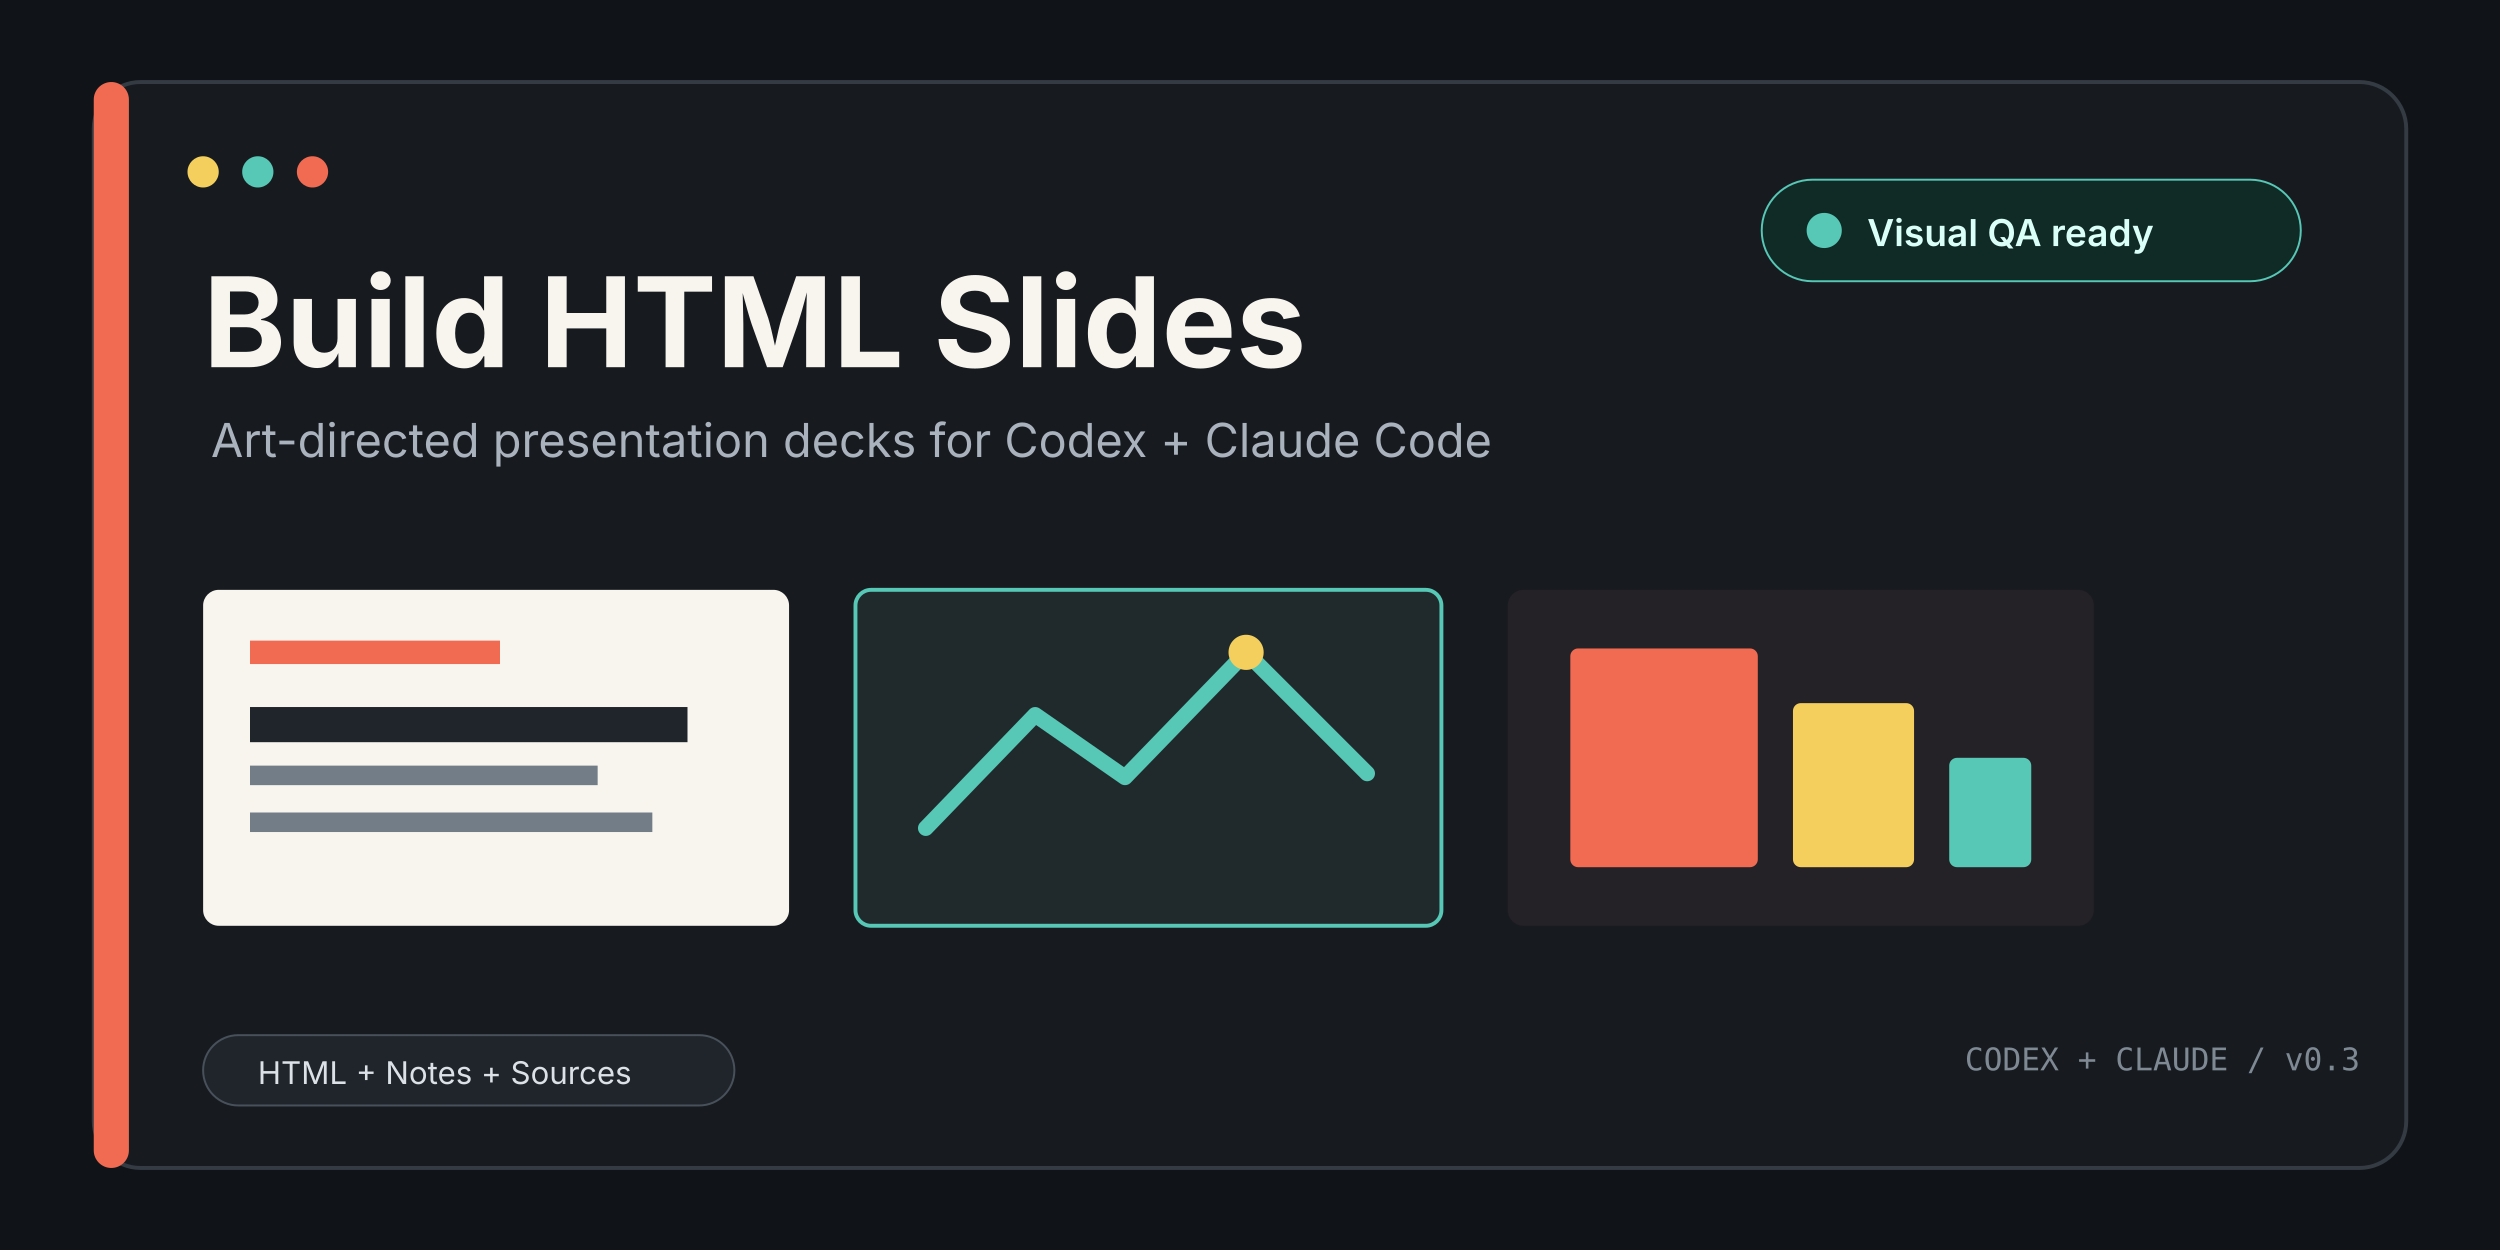
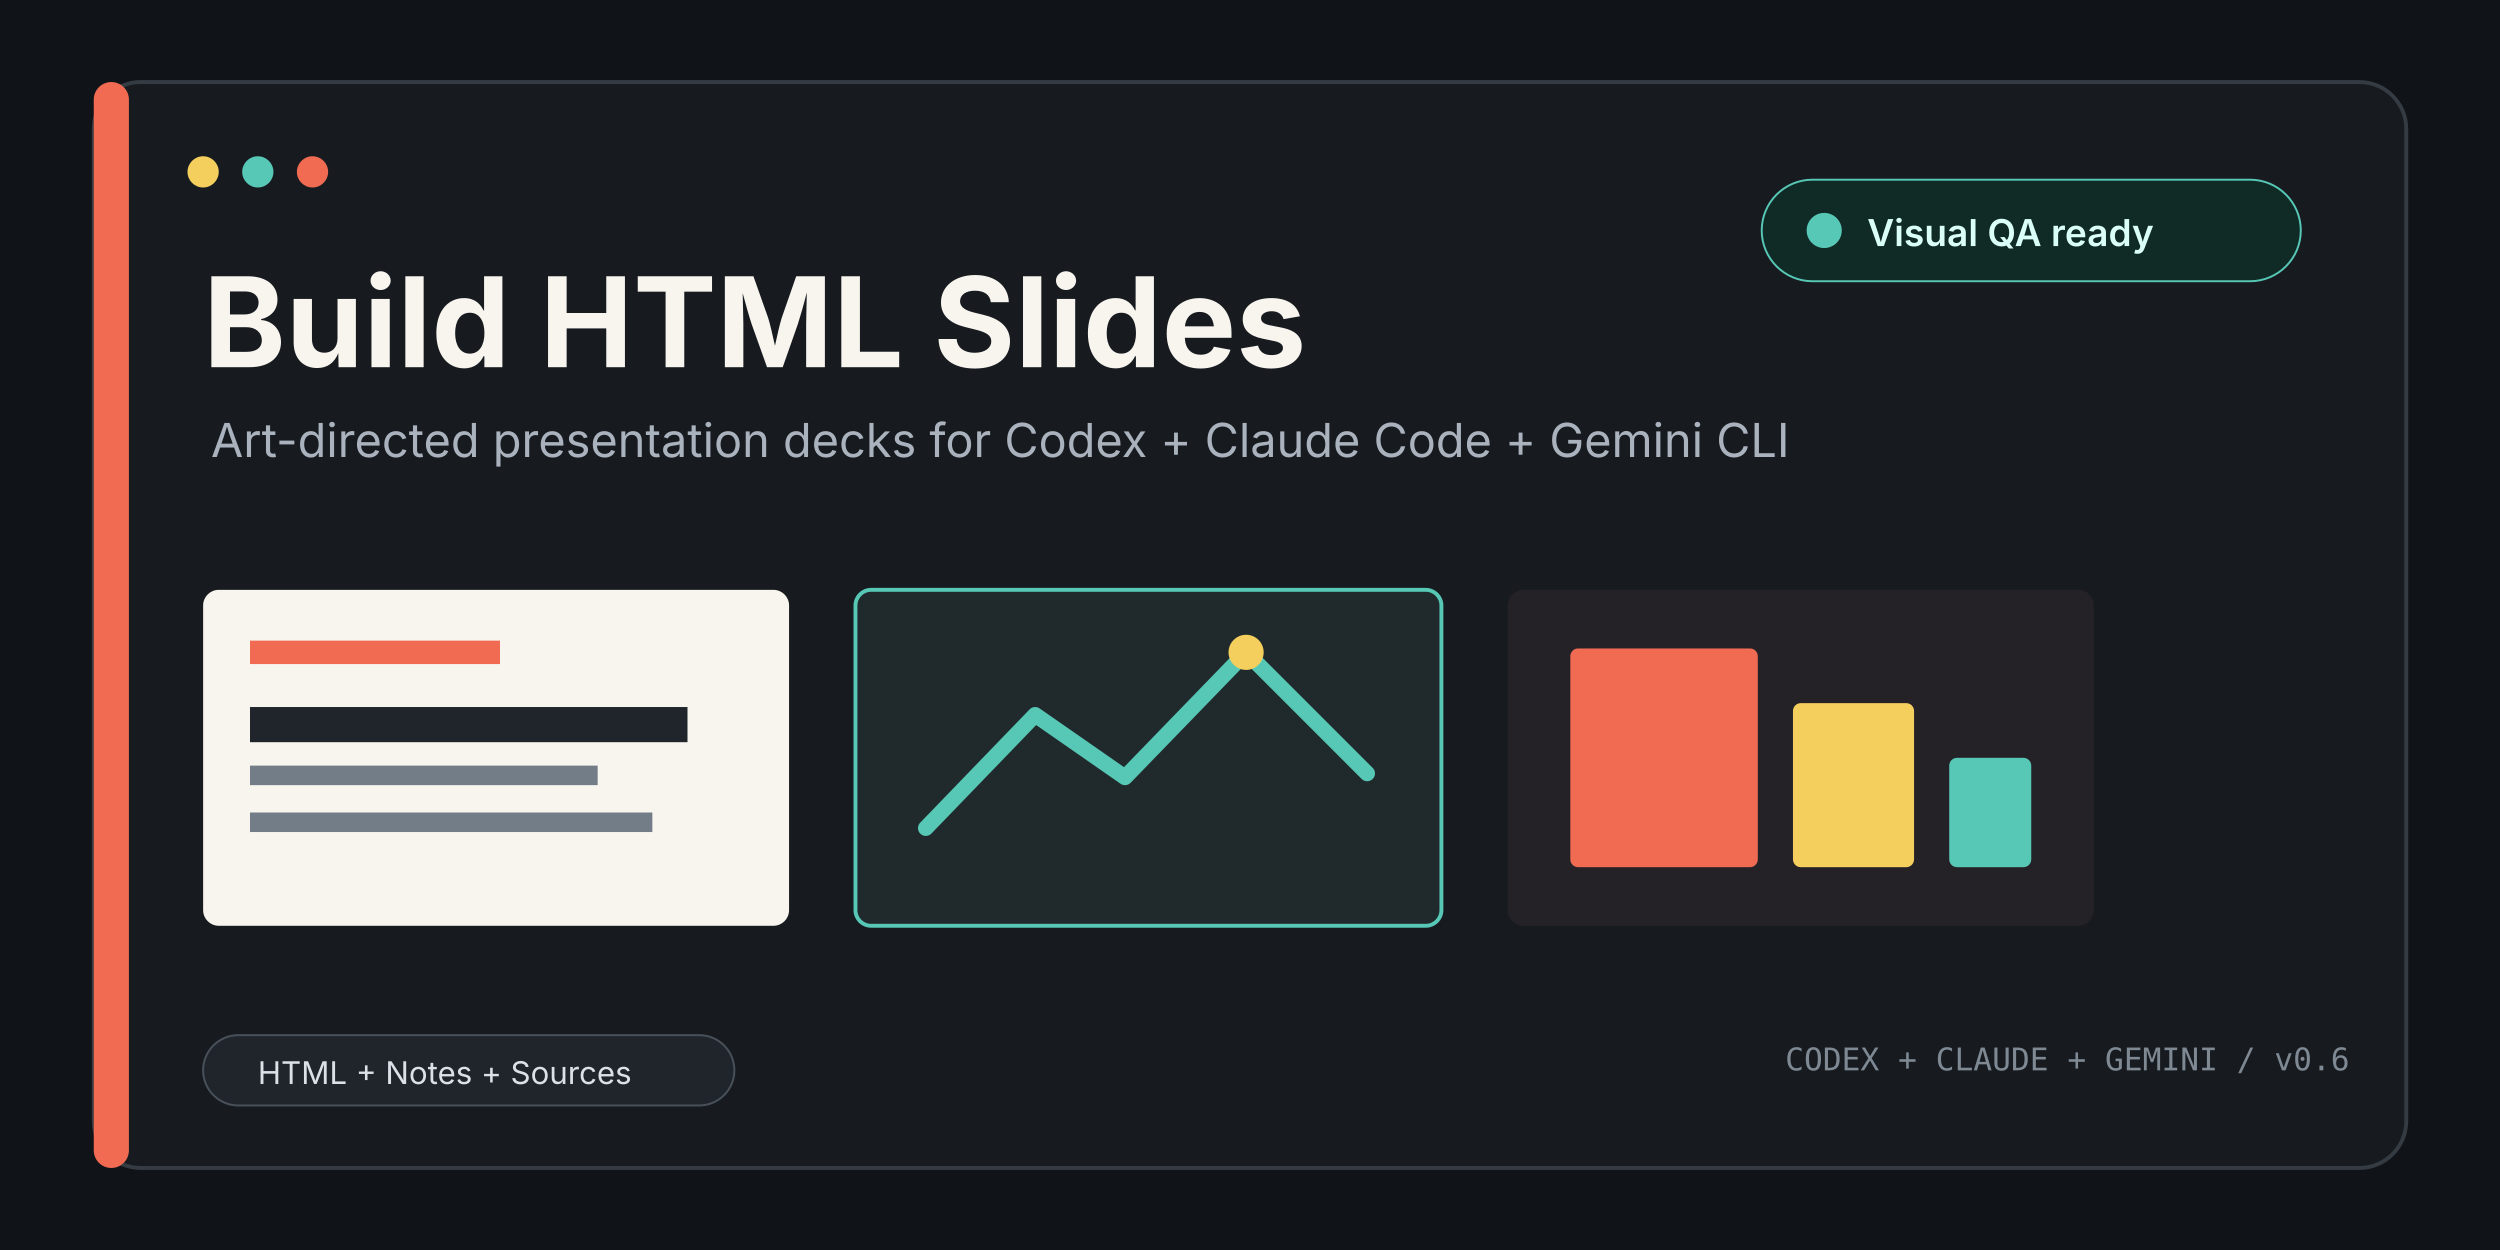
<svg xmlns="http://www.w3.org/2000/svg" width="1280" height="640" viewBox="0 0 1280 640" role="img" aria-labelledby="title desc">
  <rect width="1280" height="640" fill="#101317" />
  <rect x="48" y="42" width="1184" height="556" rx="24" fill="#171b20" stroke="#343b43" stroke-width="2" />
  <rect x="48" y="42" width="18" height="556" rx="9" fill="#f06b52" />
  <circle cx="104" cy="88" r="8" fill="#f4cf5d" />
  <circle cx="132" cy="88" r="8" fill="#57c7b6" />
  <circle cx="160" cy="88" r="8" fill="#f06b52" />
  <text x="104" y="188" fill="#f8f5ef" font-family="Inter, Arial, sans-serif" font-size="64" font-weight="700">Build HTML Slides</text>
-   <text x="108" y="234" fill="#aab3bd" font-family="Inter, Arial, sans-serif" font-size="24">Art-directed presentation decks for Codex + Claude Code</text>
+   <text x="108" y="234" fill="#aab3bd" font-family="Inter, Arial, sans-serif" font-size="24">Art-directed presentation decks for Codex + Claude Code + Gemini CLI</text>
  <rect x="104" y="302" width="300" height="172" rx="8" fill="#f8f5ef" />
  <rect x="128" y="328" width="128" height="12" fill="#f06b52" />
  <rect x="128" y="362" width="224" height="18" fill="#20252b" />
  <rect x="128" y="392" width="178" height="10" fill="#737d87" />
  <rect x="128" y="416" width="206" height="10" fill="#737d87" />
  <rect x="438" y="302" width="300" height="172" rx="8" fill="#202a2c" stroke="#57c7b6" stroke-width="2" />
  <path d="M474 424 L530 366 L576 398 L638 334 L700 396" fill="none" stroke="#57c7b6" stroke-width="8" stroke-linecap="round" stroke-linejoin="round" />
  <circle cx="638" cy="334" r="9" fill="#f4cf5d" />
  <rect x="772" y="302" width="300" height="172" rx="8" fill="#242127" />
  <rect x="804" y="332" width="96" height="112" rx="4" fill="#f06b52" />
  <rect x="918" y="360" width="62" height="84" rx="4" fill="#f4cf5d" />
  <rect x="998" y="388" width="42" height="56" rx="4" fill="#57c7b6" />
  <rect x="104" y="530" width="272" height="36" rx="18" fill="#20252b" stroke="#48515a" />
  <text x="132" y="555" fill="#dbe1e7" font-family="Inter, Arial, sans-serif" font-size="16">HTML + Notes + Sources</text>
  <rect x="902" y="92" width="276" height="52" rx="26" fill="#102a26" stroke="#57c7b6" />
  <circle cx="934" cy="118" r="9" fill="#57c7b6" />
  <text x="956" y="126" fill="#d9fff8" font-family="Inter, Arial, sans-serif" font-size="19" font-weight="600">Visual QA ready</text>
-   <text x="1006" y="548" fill="#7e8994" font-family="ui-monospace, monospace" font-size="16">CODEX + CLAUDE / v0.3</text>
+   <text x="914" y="548" fill="#7e8994" font-family="ui-monospace, monospace" font-size="16">CODEX + CLAUDE + GEMINI / v0.6</text>
</svg>
